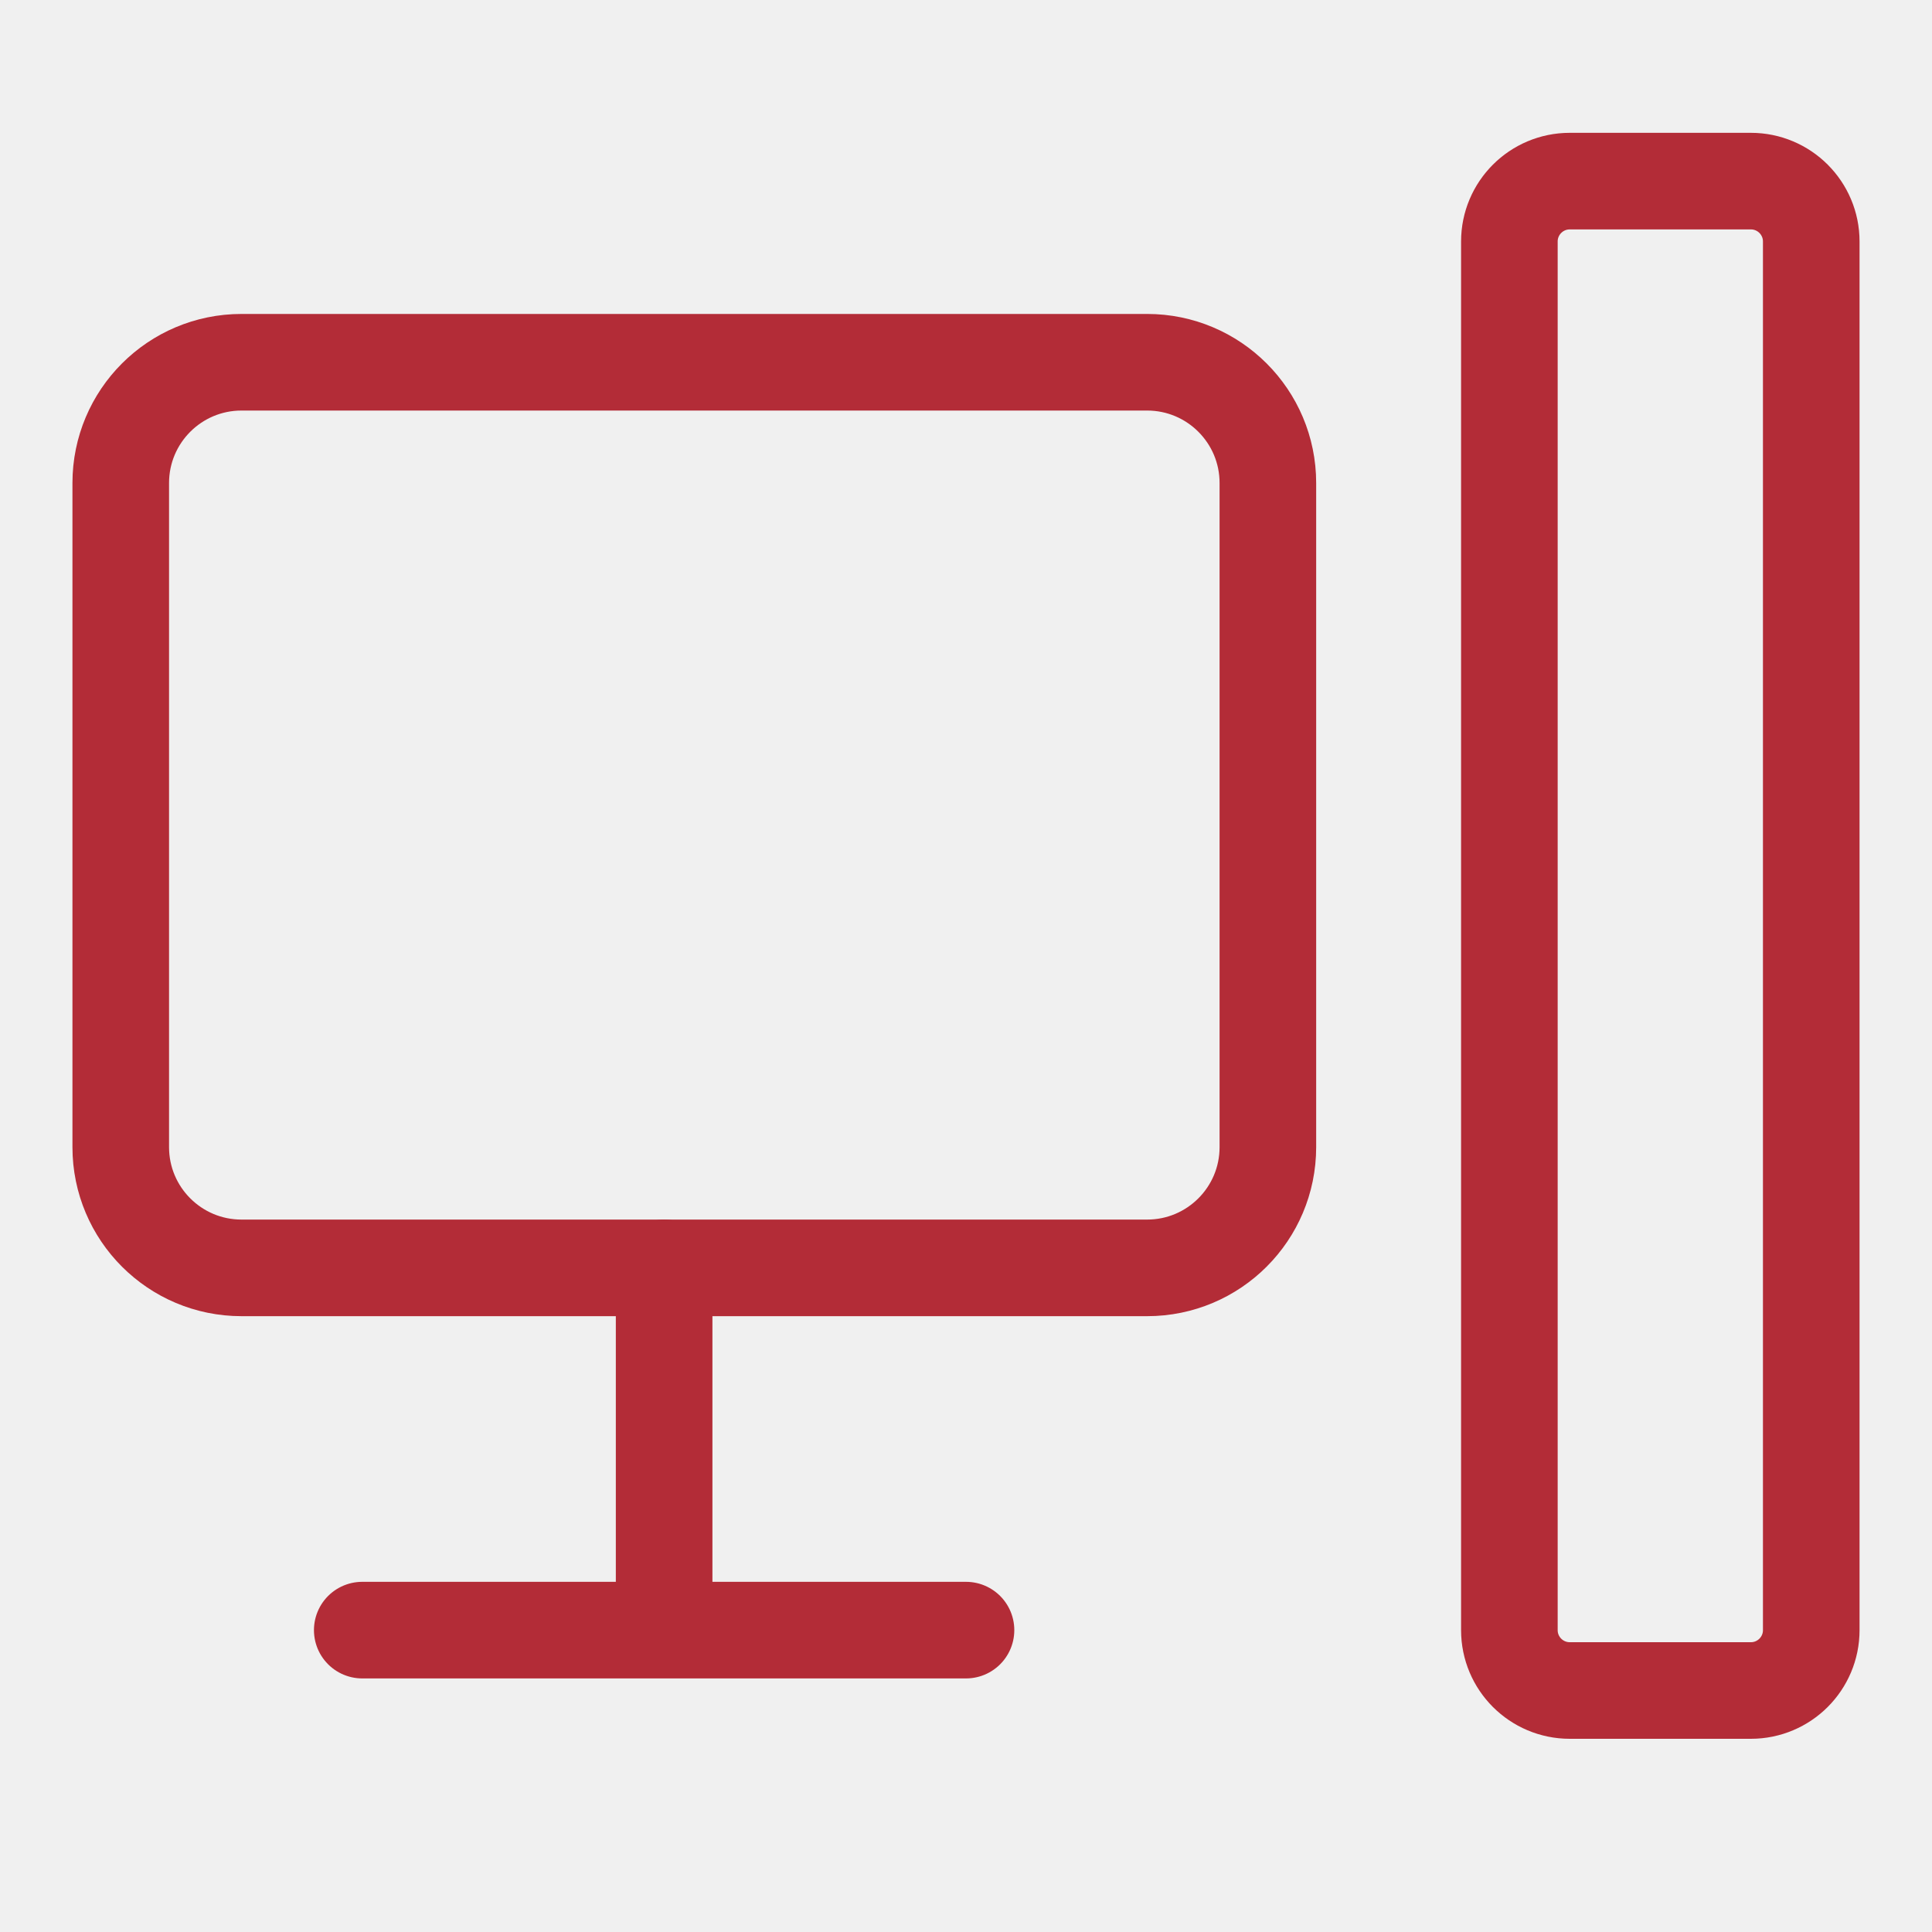
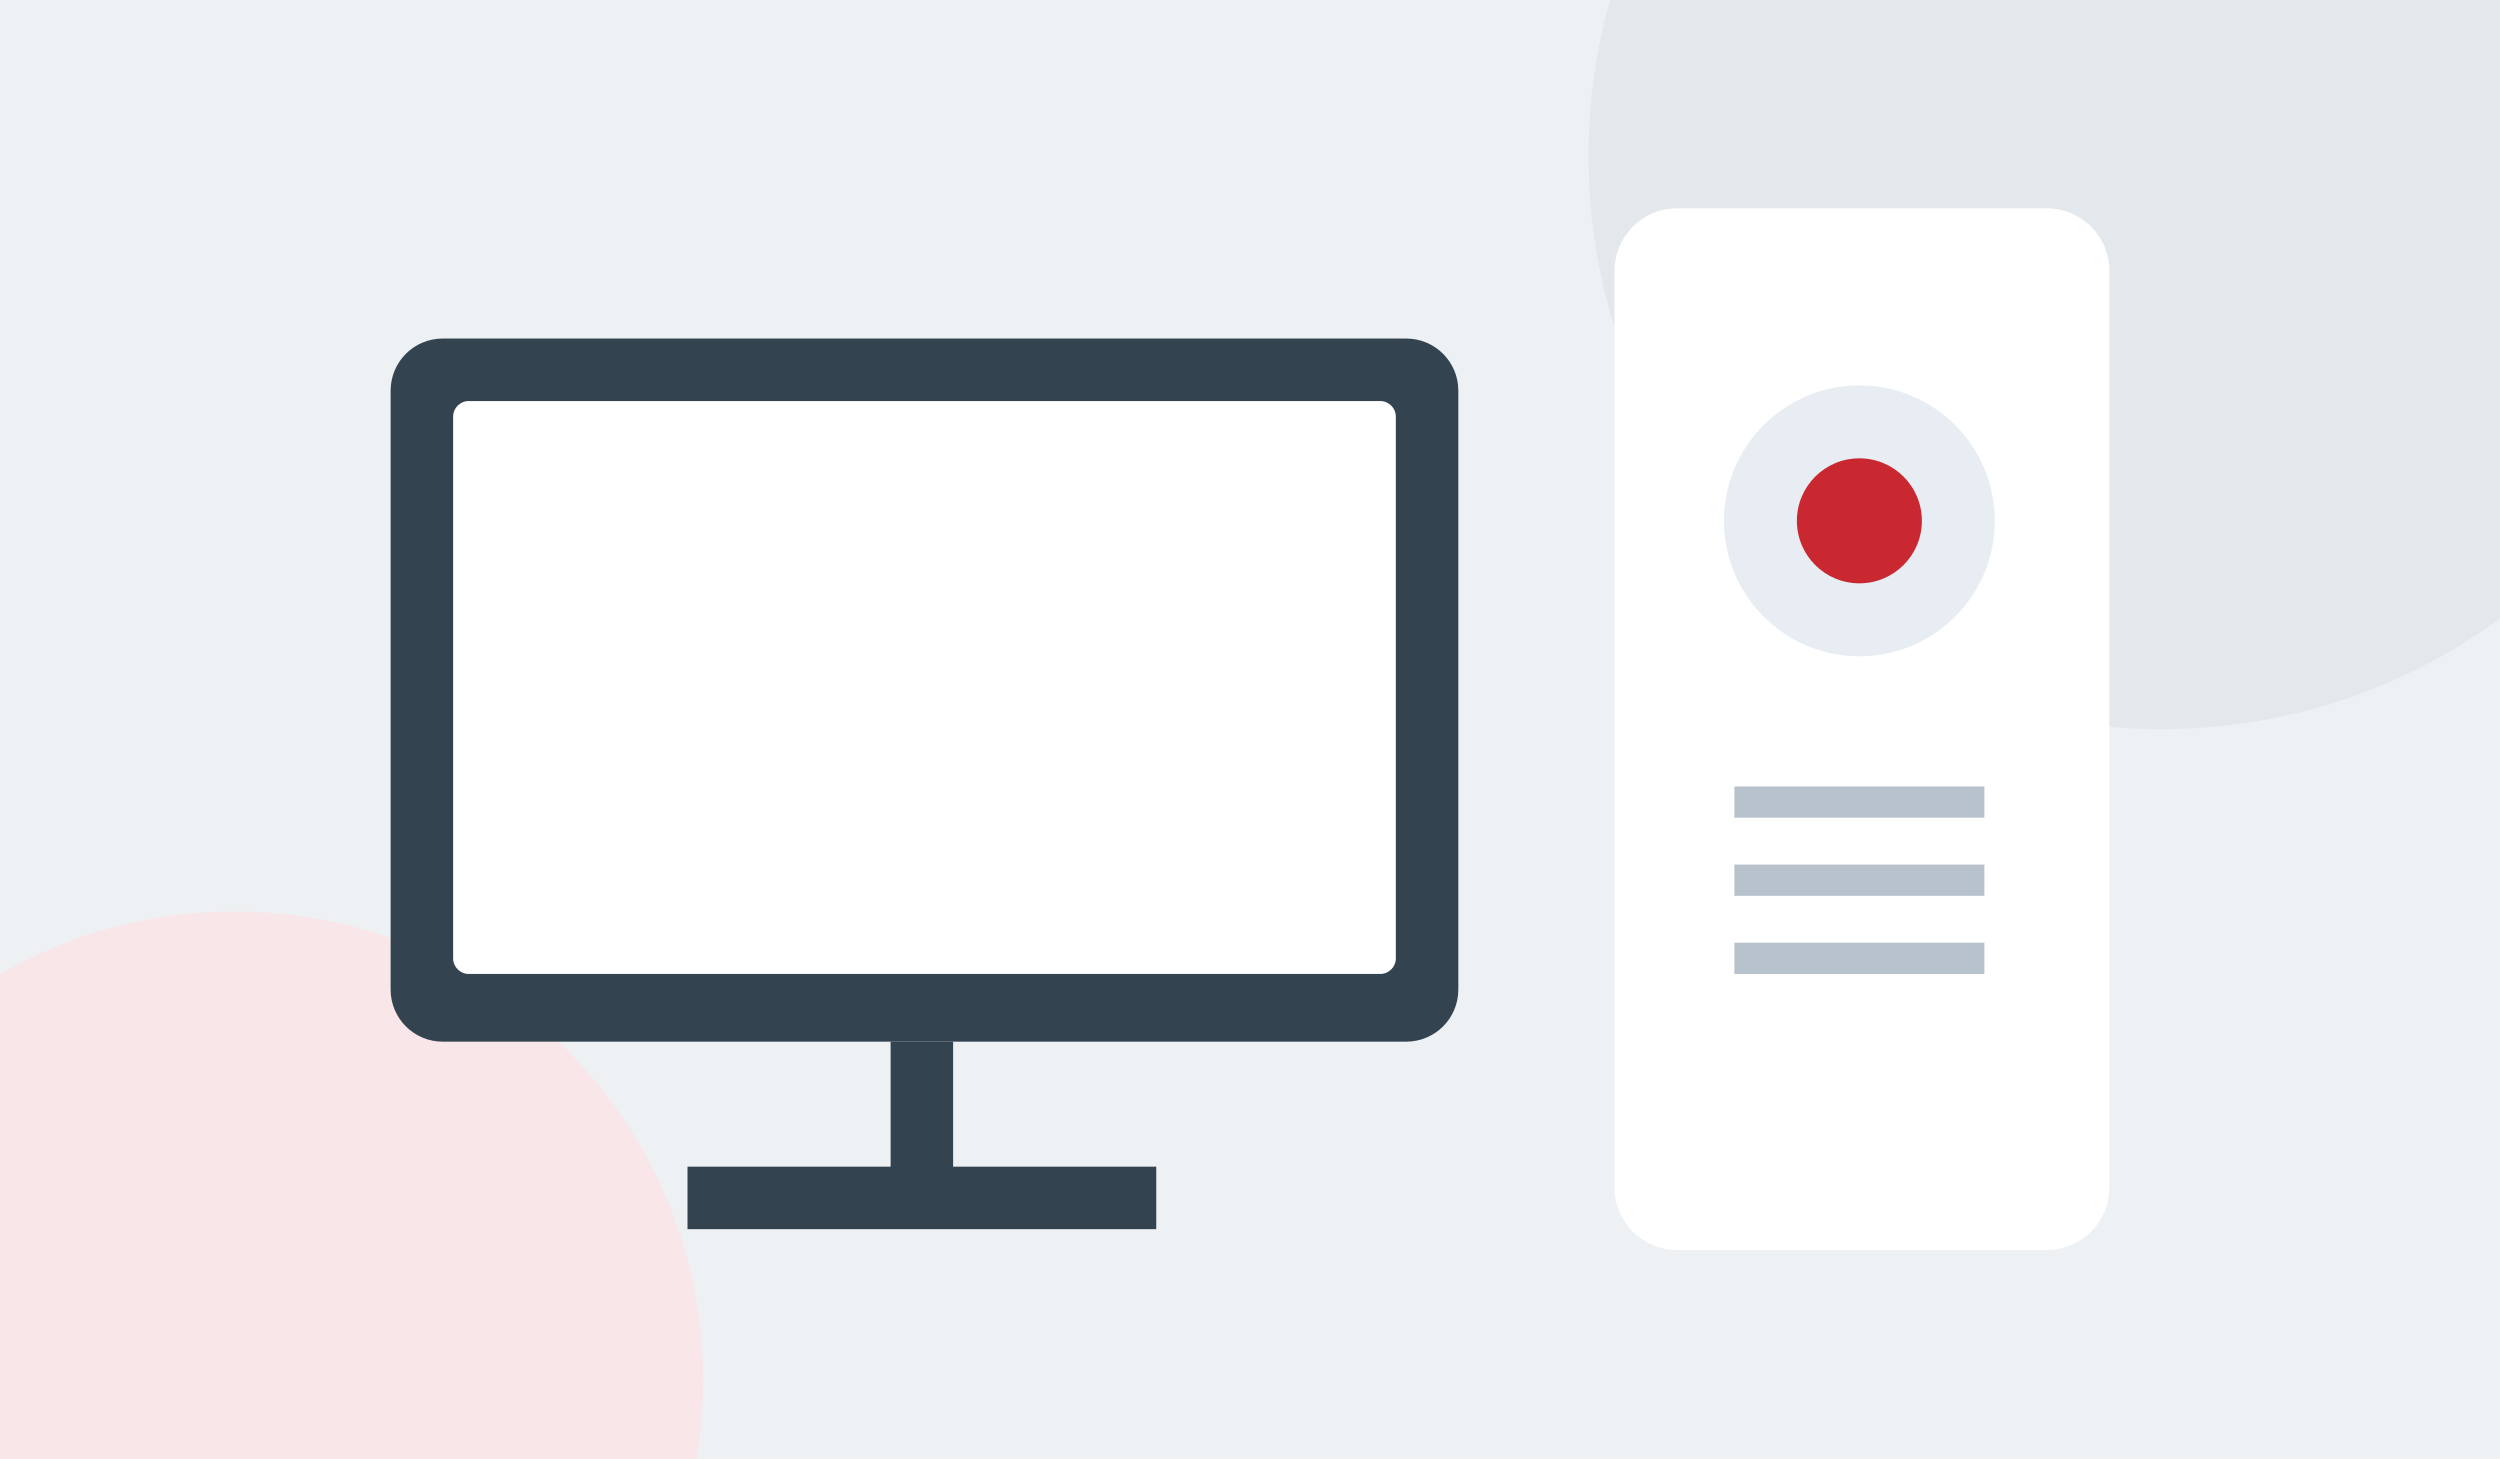
- <svg xmlns="http://www.w3.org/2000/svg" viewBox="0 0 32 32">
-   <g fill="none" stroke="#b32c37" stroke-width="1.6" stroke-linecap="round" stroke-linejoin="round">
-     <rect x="2" y="6" width="19" height="15" rx="2" />
-     <path d="M11 21v6m-5 0h10" />
-     <rect x="25" y="3" width="5" height="25" rx="1" />
-   </g>
+ <svg xmlns="http://www.w3.org/2000/svg" viewBox="0 0 480 280">
+   <rect width="480" height="280" fill="#edf1f4" />
+   <circle cx="415" cy="30" r="110" fill="#e3e8ed" />
+   <circle cx="45" cy="265" r="90" fill="#f8e6e8" />
+   <rect x="75" y="65" width="205" height="135" rx="10" fill="#334350" />
+   <rect x="87" y="77" width="181" height="110" rx="3" fill="white" />
+   <path d="M177 200v30m-45 0h90" stroke="#334350" stroke-width="12" />
+   <rect x="310" y="40" width="95" height="200" rx="12" fill="white" />
+   <circle cx="357" cy="100" r="26" fill="#e7edf2" />
+   <circle cx="357" cy="100" r="12" fill="#c92830" />
+   <path d="M333 154h48m-48 15h48m-48 15h48" stroke="#b7c2cd" stroke-width="6" />
</svg>
